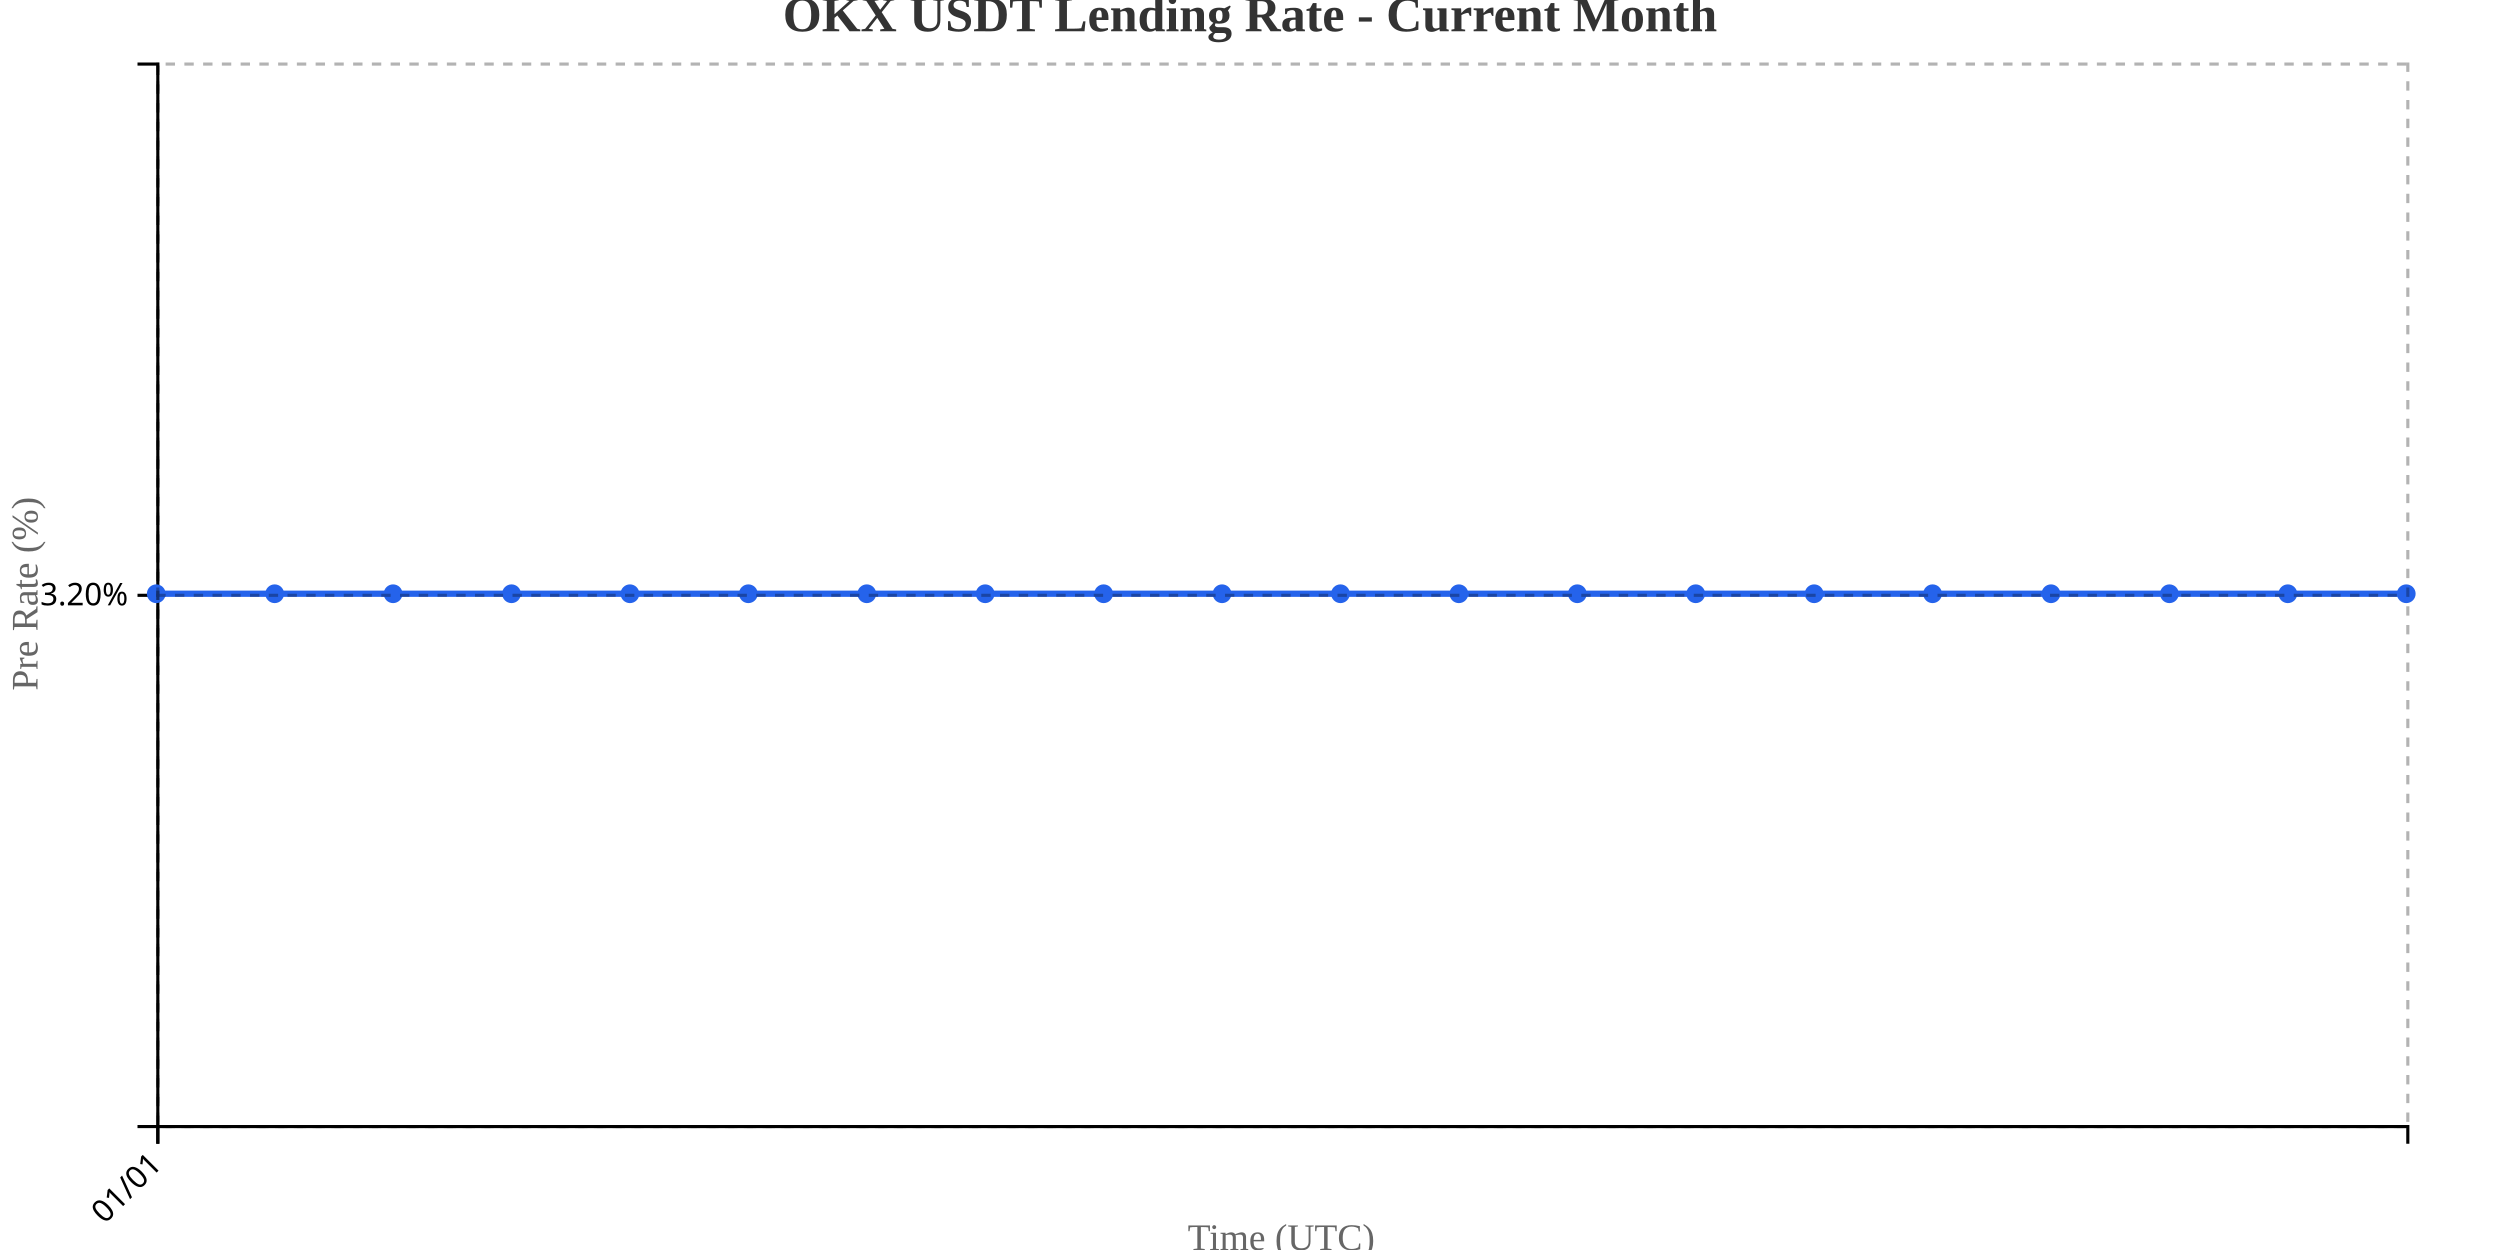
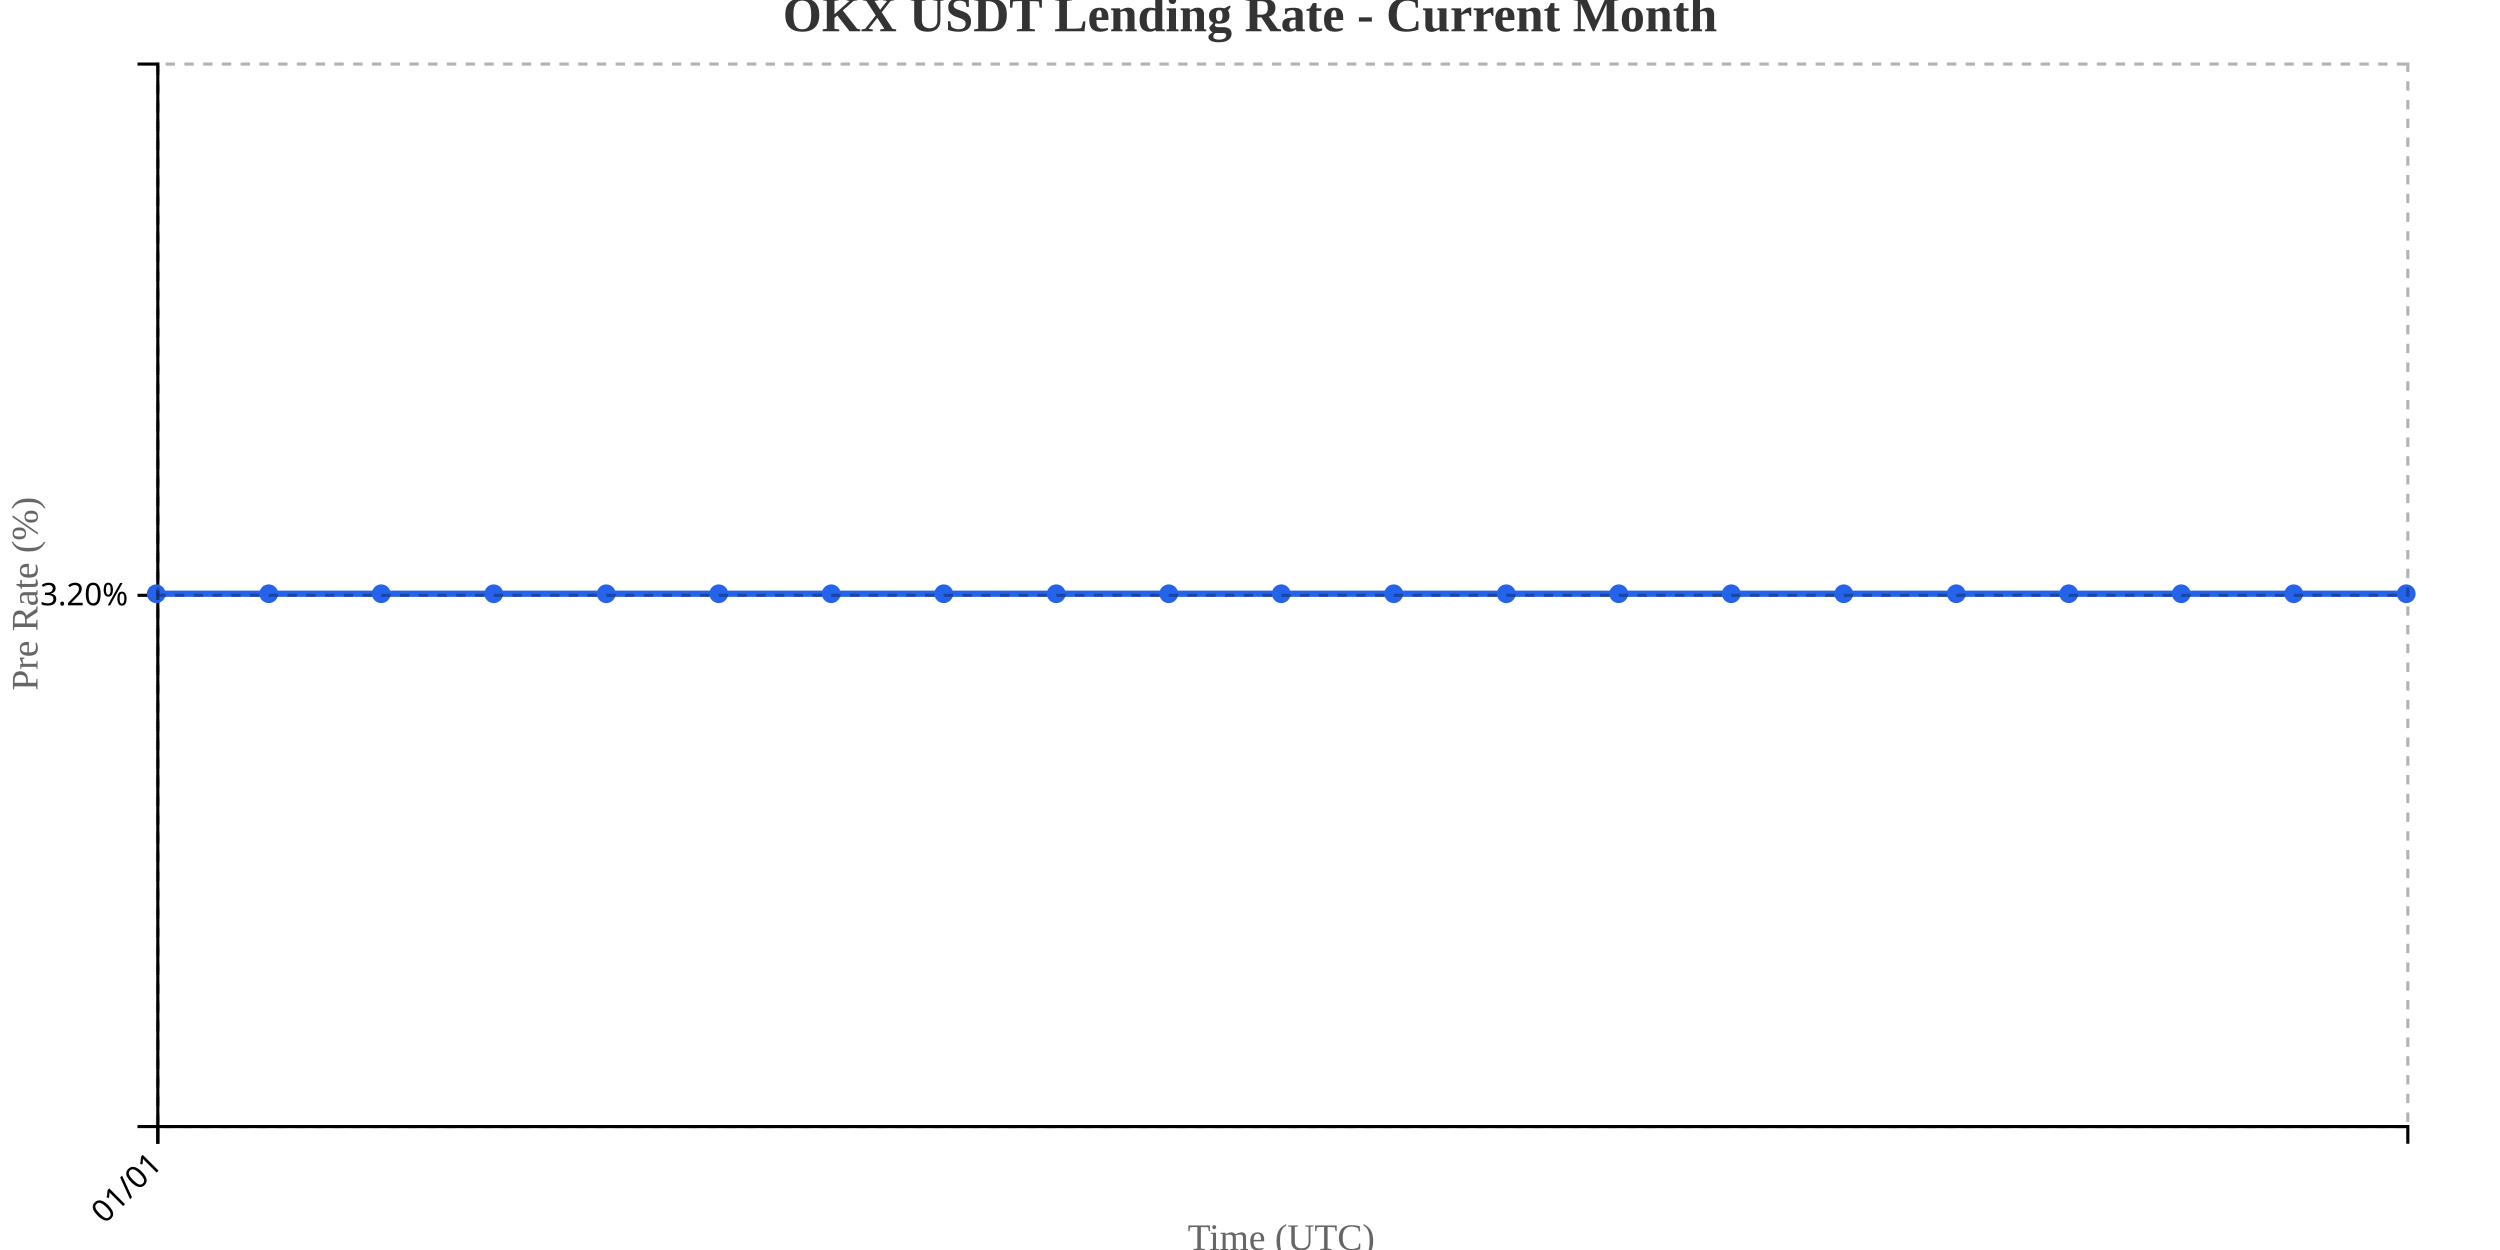
<svg xmlns="http://www.w3.org/2000/svg" width="800" height="400">
  <g transform="translate(50,20)">
    <g transform="translate(0,340)" fill="none" font-size="10" font-family="sans-serif" text-anchor="middle">
      <path class="domain" stroke="currentColor" d="M0.5,6V0.5H720.5V6" />
      <g class="tick" opacity="1" transform="translate(0.5,0)">
        <line stroke="currentColor" y2="6" />
        <text fill="currentColor" y="9" dy=".15em" style="text-anchor: end;" dx="-.8em" transform="rotate(-45)">01/01</text>
      </g>
    </g>
    <g fill="none" font-size="10" font-family="sans-serif" text-anchor="end">
      <path class="domain" stroke="currentColor" d="M-6,340.5H0.5V0.5H-6" />
      <g class="tick" opacity="1" transform="translate(0,170.5)">
        <line stroke="currentColor" x2="-6" />
        <text fill="currentColor" x="-9" dy="0.32em">3.20%</text>
      </g>
    </g>
    <text transform="rotate(-90)" y="-50" x="-170" dy="1em" style="text-anchor: middle; font-size: 12px; fill: #666;">Pre Rate (%)</text>
    <text transform="translate(360, 380)" style="text-anchor: middle; font-size: 12px; fill: #666;">Time (UTC)</text>
-     <path fill="none" stroke="#2563eb" stroke-width="2" d="M0,170C12.632,170,25.263,170,37.895,170C50.526,170,63.158,170,75.789,170C88.421,170,101.053,170,113.684,170C126.316,170,138.947,170,151.579,170C164.211,170,176.842,170,189.474,170C202.105,170,214.737,170,227.368,170C240,170,252.632,170,265.263,170C277.895,170,290.526,170,303.158,170C315.789,170,328.421,170,341.053,170C353.684,170,366.316,170,378.947,170C391.579,170,404.211,170,416.842,170C429.474,170,442.105,170,454.737,170C467.368,170,480,170,492.632,170C505.263,170,517.895,170,530.526,170C543.158,170,555.789,170,568.421,170C581.053,170,593.684,170,606.316,170C618.947,170,631.579,170,644.211,170C656.842,170,669.474,170,682.105,170C694.737,170,707.368,170,720,170" />
+     <path fill="none" stroke="#2563eb" stroke-width="2" d="M0,170C12,170,24,170,36,170C48,170,60,170,72,170C84,170,96,170,108,170C120,170,132,170,144,170C156,170,168,170,180,170C192,170,204,170,216,170C228,170,240,170,252,170C264,170,276,170,288,170C300,170,312,170,324,170C336,170,348,170,360,170C372,170,384,170,396,170C408,170,420,170,432,170C444,170,456,170,468,170C480,170,492,170,504,170C516,170,528,170,540,170C552,170,564,170,576,170C588,170,600,170,612,170C624,170,636,170,648,170C660,170,672,170,684,170C696,170,708,170,720,170" />
    <circle class="dot" cx="0" cy="170" r="3" fill="#2563eb" />
-     <circle class="dot" cx="37.895" cy="170" r="3" fill="#2563eb" />
-     <circle class="dot" cx="75.789" cy="170" r="3" fill="#2563eb" />
-     <circle class="dot" cx="113.684" cy="170" r="3" fill="#2563eb" />
-     <circle class="dot" cx="151.579" cy="170" r="3" fill="#2563eb" />
-     <circle class="dot" cx="189.474" cy="170" r="3" fill="#2563eb" />
-     <circle class="dot" cx="227.368" cy="170" r="3" fill="#2563eb" />
-     <circle class="dot" cx="265.263" cy="170" r="3" fill="#2563eb" />
-     <circle class="dot" cx="303.158" cy="170" r="3" fill="#2563eb" />
-     <circle class="dot" cx="341.053" cy="170" r="3" fill="#2563eb" />
-     <circle class="dot" cx="378.947" cy="170" r="3" fill="#2563eb" />
-     <circle class="dot" cx="416.842" cy="170" r="3" fill="#2563eb" />
-     <circle class="dot" cx="454.737" cy="170" r="3" fill="#2563eb" />
-     <circle class="dot" cx="492.632" cy="170" r="3" fill="#2563eb" />
-     <circle class="dot" cx="530.526" cy="170" r="3" fill="#2563eb" />
-     <circle class="dot" cx="568.421" cy="170" r="3" fill="#2563eb" />
-     <circle class="dot" cx="606.316" cy="170" r="3" fill="#2563eb" />
-     <circle class="dot" cx="644.211" cy="170" r="3" fill="#2563eb" />
-     <circle class="dot" cx="682.105" cy="170" r="3" fill="#2563eb" />
+     <circle class="dot" cx="36" cy="170" r="3" fill="#2563eb" />
+     <circle class="dot" cx="72" cy="170" r="3" fill="#2563eb" />
+     <circle class="dot" cx="108" cy="170" r="3" fill="#2563eb" />
+     <circle class="dot" cx="144" cy="170" r="3" fill="#2563eb" />
+     <circle class="dot" cx="180" cy="170" r="3" fill="#2563eb" />
+     <circle class="dot" cx="216" cy="170" r="3" fill="#2563eb" />
+     <circle class="dot" cx="252" cy="170" r="3" fill="#2563eb" />
+     <circle class="dot" cx="288" cy="170" r="3" fill="#2563eb" />
+     <circle class="dot" cx="324" cy="170" r="3" fill="#2563eb" />
+     <circle class="dot" cx="360" cy="170" r="3" fill="#2563eb" />
+     <circle class="dot" cx="396" cy="170" r="3" fill="#2563eb" />
+     <circle class="dot" cx="432" cy="170" r="3" fill="#2563eb" />
+     <circle class="dot" cx="468" cy="170" r="3" fill="#2563eb" />
+     <circle class="dot" cx="504" cy="170" r="3" fill="#2563eb" />
+     <circle class="dot" cx="540" cy="170" r="3" fill="#2563eb" />
+     <circle class="dot" cx="576" cy="170" r="3" fill="#2563eb" />
+     <circle class="dot" cx="612" cy="170" r="3" fill="#2563eb" />
+     <circle class="dot" cx="648" cy="170" r="3" fill="#2563eb" />
+     <circle class="dot" cx="684" cy="170" r="3" fill="#2563eb" />
    <circle class="dot" cx="720" cy="170" r="3" fill="#2563eb" />
    <g class="grid" transform="translate(0,340)" fill="none" font-size="10" font-family="sans-serif" text-anchor="middle" style="stroke-dasharray: 3,3; opacity: 0.3;">
      <path class="domain" stroke="currentColor" d="M0.5,-340V0.5H720.5V-340" />
      <g class="tick" opacity="1" transform="translate(0.5,0)">
        <line stroke="currentColor" y2="-340" />
        <text fill="currentColor" y="3" dy="0.71em" />
      </g>
    </g>
    <g class="grid" fill="none" font-size="10" font-family="sans-serif" text-anchor="end" style="stroke-dasharray: 3,3; opacity: 0.3;">
      <path class="domain" stroke="currentColor" d="M720,340.5H0.5V0.5H720" />
      <g class="tick" opacity="1" transform="translate(0,170.5)">
        <line stroke="currentColor" x2="720" />
        <text fill="currentColor" x="-3" dy="0.32em" />
      </g>
    </g>
  </g>
  <text x="400" y="10" text-anchor="middle" style="font-size: 16px; font-weight: bold; fill: #333;">OKX USDT Lending Rate - Current Month</text>
</svg>
